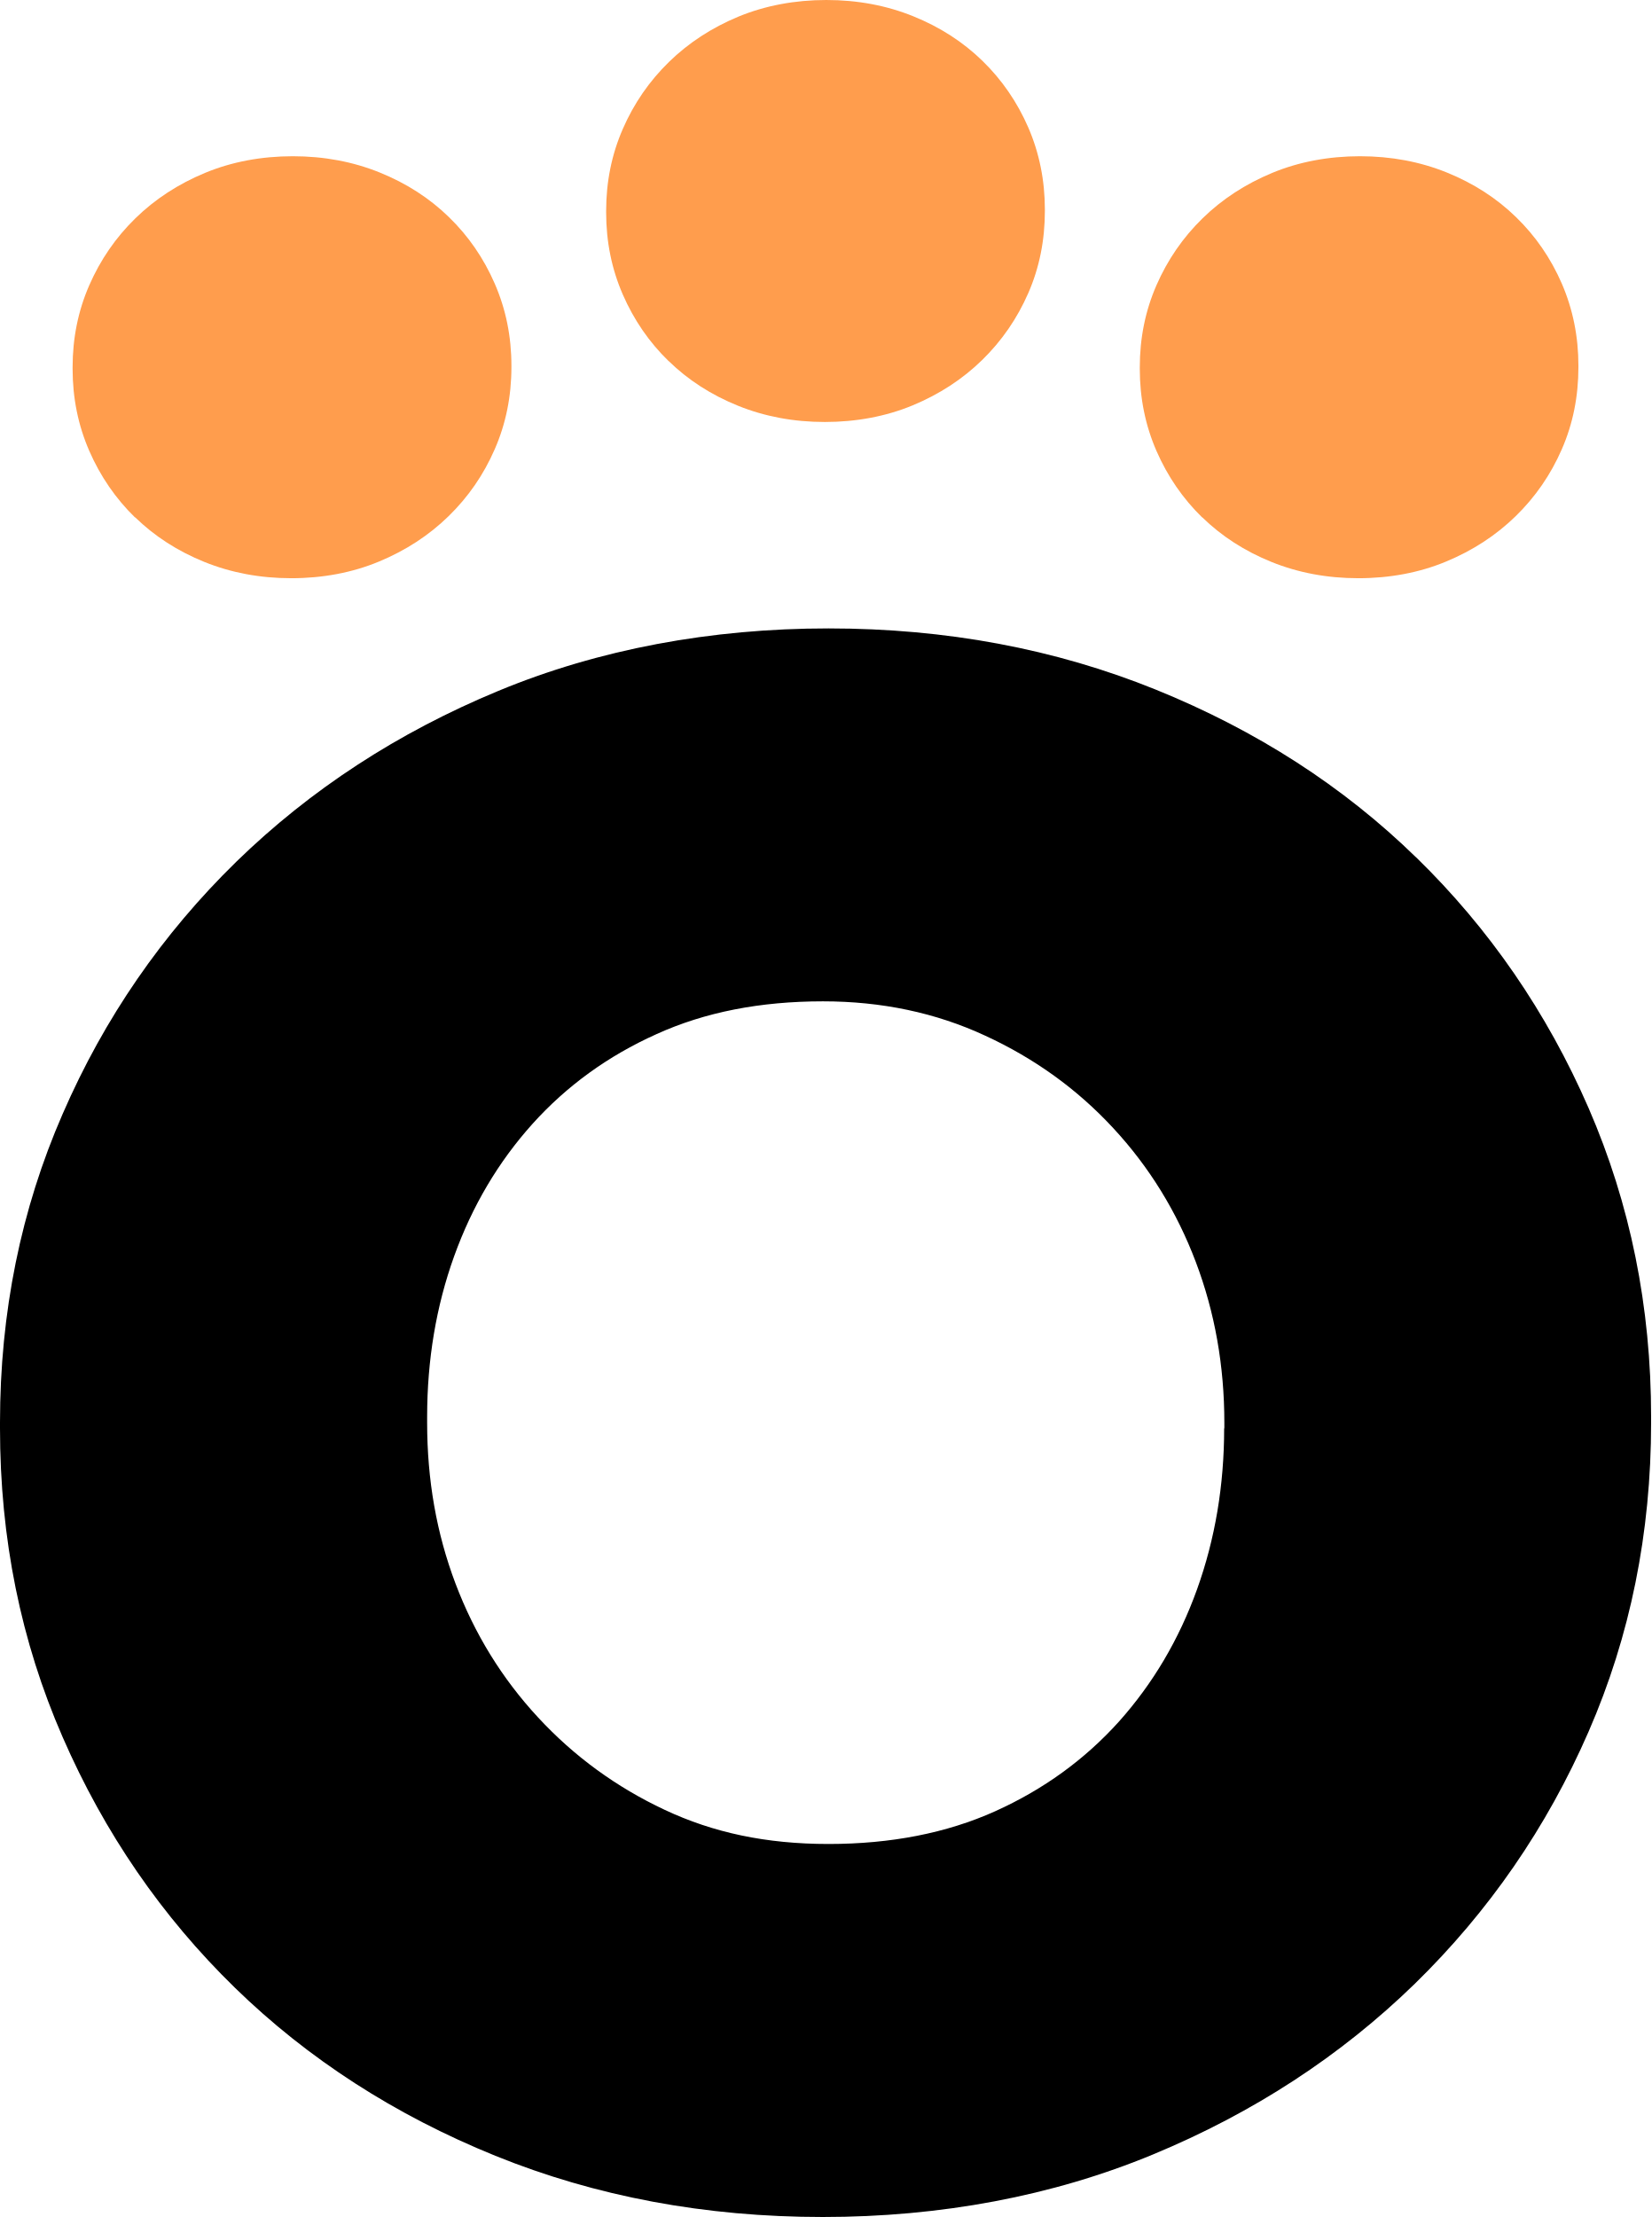
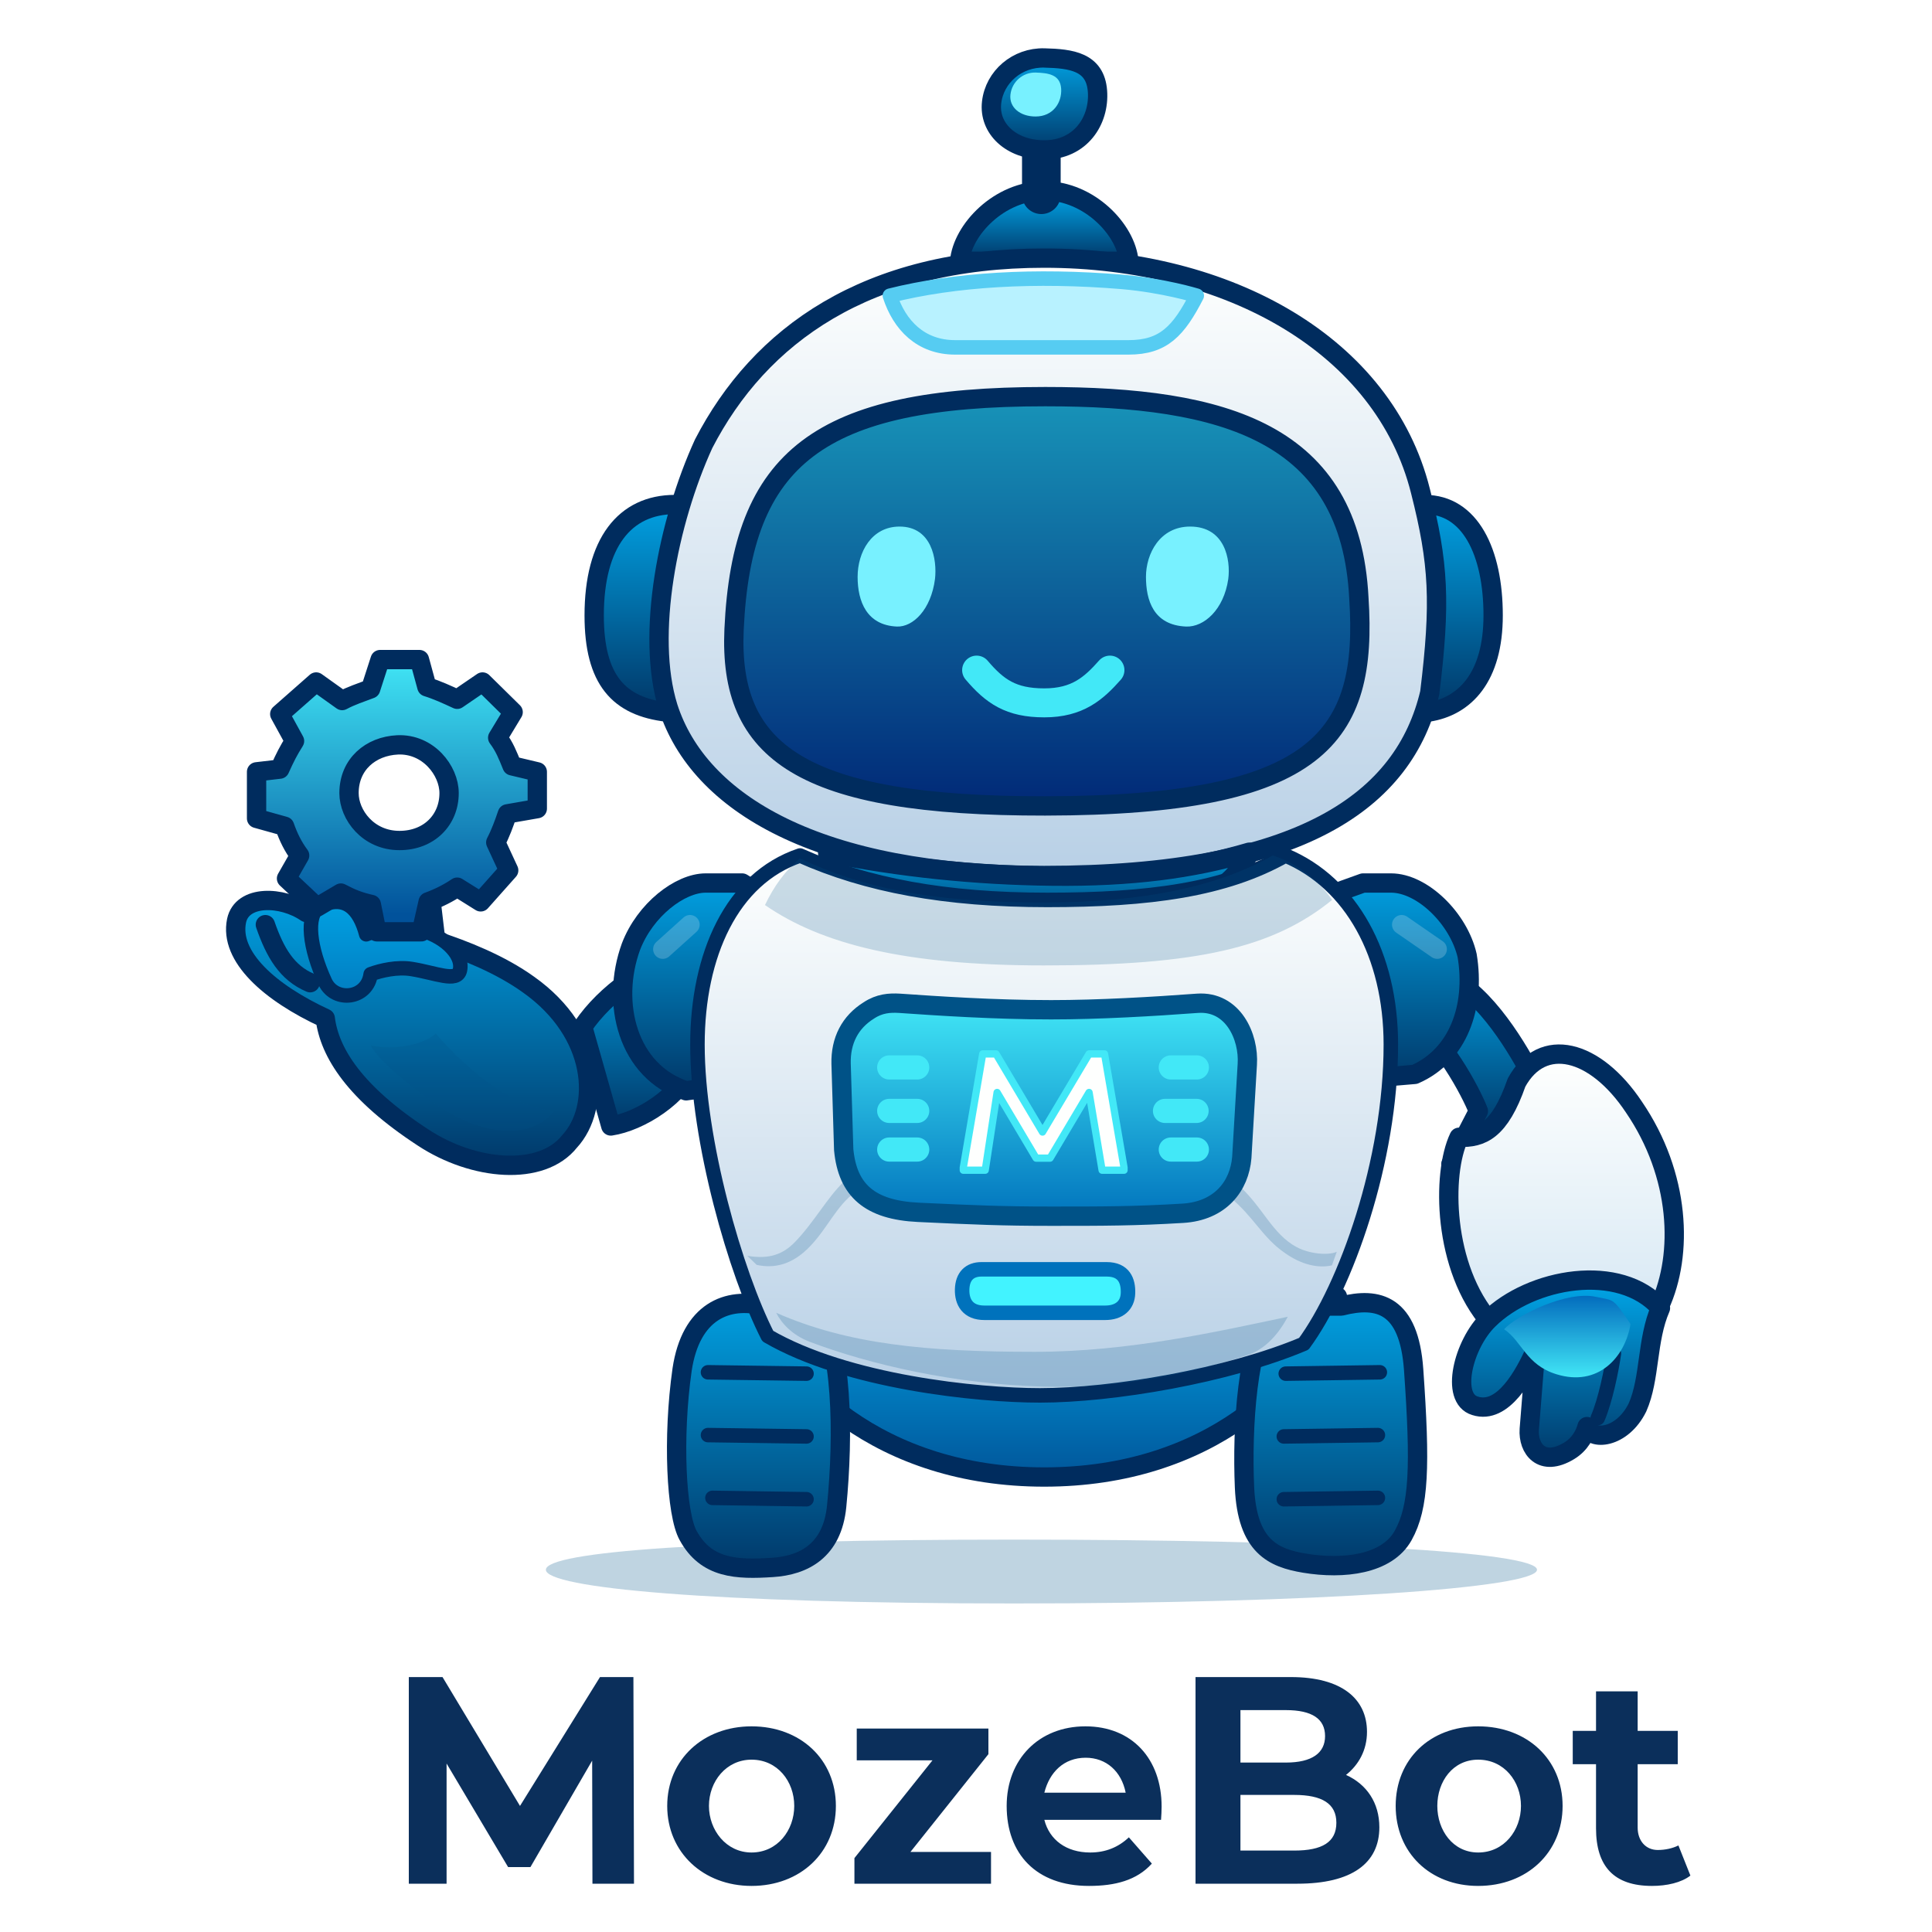
- <svg xmlns="http://www.w3.org/2000/svg" id="_图层_1" data-name="图层 1" viewBox="0 0 175.35 235.42">
+ <svg xmlns="http://www.w3.org/2000/svg" width="200" height="200" fill="none" viewBox="0 0 200 200">
+   <path d="m56.51 162.5c0 1.88 17.1 3.49 48.46 3.49s54.14-1.61 54.14-3.49-22.78-3.12-54.14-3.12-48.46 1.24-48.46 3.12z" fill="#005287" opacity=".25" />
+   <path d="m61.33 195-0.03-12.74-6.39 11.02h-2.31l-6.37-10.72v12.44h-3.91v-21.39h3.49l8.02 13.34 8.28-13.34h3.46l0.06 21.39h-4.3zm16.47 0.23c-4.99 0-8.73-3.46-8.73-8.28s3.74-8.24 8.73-8.24c5.05 0 8.73 3.42 8.73 8.24s-3.68 8.28-8.73 8.28zm0-3.46c2.69 0 4.42-2.31 4.42-4.82 0-2.54-1.73-4.79-4.42-4.79-2.62 0-4.41 2.25-4.41 4.79 0 2.51 1.79 4.82 4.41 4.82zm16.45-0.06h8.34v3.29h-14.14v-2.65l8.08-10.12h-7.84v-3.29h13.63v2.65l-8.07 10.12zm26-4.69c0 0.4-0.03 0.97-0.06 1.37h-12.08c0.53 2.08 2.28 3.38 4.75 3.38 1.57 0 2.9-0.53 4-1.57l2.38 2.72c-1.57 1.74-3.82 2.31-6.51 2.31-5.47 0-8.52-3.32-8.52-8.28 0-4.82 3.32-8.24 8.15-8.24 4.81 0 7.89 3.35 7.89 8.31zm-7.86-5.06c-2.27 0-3.75 1.51-4.28 3.62h8.42c-0.44-2.21-2.01-3.62-4.14-3.62zm26.95 1.78c2.14 0.97 3.45 2.88 3.45 5.42 0 3.72-2.85 5.84-8.48 5.84h-10.55v-21.39h9.88c5.25 0 7.87 2.25 7.87 5.67 0 1.91-0.87 3.42-2.17 4.46zm-6.23-6.71h-4.7v5.43h4.7c2.72 0 4.06-1 4.06-2.74 0-1.78-1.34-2.69-4.06-2.69zm0.87 14.54c2.89 0 4.36-0.87 4.36-2.88 0-1.97-1.47-2.88-4.36-2.88h-5.57v5.76h5.57zm19.04 3.66c-4.99 0-8.54-3.46-8.54-8.28s3.55-8.24 8.54-8.24c5.05 0 8.74 3.42 8.74 8.24s-3.69 8.28-8.74 8.28zm0-3.46c2.69 0 4.43-2.31 4.43-4.82 0-2.54-1.74-4.79-4.43-4.79-2.62 0-4.23 2.25-4.23 4.79 0 2.51 1.61 4.82 4.23 4.82zm20.73-0.73 1.24 3.12c-0.94 0.73-2.44 1.07-3.98 1.07-3.92 0-5.79-2.01-5.79-5.97v-6.63h-2.41v-3.45h2.41v-4.09h4.31v4.09h4.15v3.45h-4.15v6.56c0 1.37 0.84 2.32 2.08 2.32 0.77 0 1.54-0.17 2.14-0.47z" fill="#0B2F5B" />
+   <path d="m108.1 152.9c16.92 0 27.12-9.8 30.35-18.67h-8.36c-3.77 4-10.02 6.98-21.99 6.98s-18.22-2.98-21.99-6.98h-8.36c3.23 8.87 13.43 18.67 30.35 18.67z" fill="url(#paint0_linear_7469_43140)" stroke="#002C5E" stroke-linecap="round" stroke-linejoin="round" stroke-width="2" />
+   <path d="m131.8 135.2h7.06c3.83-0.98 7-0.18 7.48 6.59 0.7 9.96 0.58 14.19-1.09 17.17-1.67 2.99-6.16 3.53-10.2 2.86-3.23-0.54-5.95-1.72-6.22-7.86-0.26-6.14 0.23-15.15 2.97-18.76z" fill="url(#paint1_linear_7469_43140)" stroke="#002C5E" stroke-linecap="round" stroke-linejoin="round" stroke-width="2" />
+   <path d="m133.1 142.2 9.74-0.14" stroke="#002C5E" stroke-linecap="round" stroke-linejoin="round" stroke-width="1.5" />
+   <path d="m132.9 148.7 9.74-0.14" stroke="#002C5E" stroke-linecap="round" stroke-linejoin="round" stroke-width="1.5" />
+   <path d="m132.9 155.2 9.74-0.14" stroke="#002C5E" stroke-linecap="round" stroke-linejoin="round" stroke-width="1.5" />
+   <path d="m84.63 135.2h-5.51c-3.83-0.98-7.61 0.55-8.51 6.59-1 7.01-0.61 14.99 0.63 17.17 1.88 3.44 5.04 3.54 8.73 3.3 3.24-0.21 6.18-1.73 6.64-6.32 0.74-7.52 0.59-16.69-1.98-20.74z" fill="url(#paint2_linear_7469_43140)" stroke="#002C5E" stroke-linecap="round" stroke-linejoin="round" stroke-width="2" />
+   <path d="m83.49 142.2-10.2-0.14" stroke="#002C5E" stroke-linecap="round" stroke-linejoin="round" stroke-width="1.5" />
+   <path d="m83.49 148.7-10.2-0.14" stroke="#002C5E" stroke-linecap="round" stroke-linejoin="round" stroke-width="1.5" />
+   <path d="m83.49 155.2-9.74-0.14" stroke="#002C5E" stroke-linecap="round" stroke-linejoin="round" stroke-width="1.5" />
+   <path d="m150.2 120.5 2.84-5.48c-0.78-2.03-3.93-7.9-6.8-9.28l3.73-4.6c3.8 1.8 7.17 7.29 9.05 11.08l-1.7 9.51-7.12-1.23z" fill="url(#paint3_linear_7469_43140)" stroke="#002C5E" stroke-linecap="round" stroke-linejoin="round" stroke-width="2" />
+   <path d="m154.3 136.9c-4.96-5.64-5.05-15.44-3.26-19.17 2.33 0.09 4.21-0.67 5.95-5.66 2.66-4.88 8.15-3.48 12.15 2.53 4.82 7.06 5.12 15.24 2.68 20.54l-2.68 2.27-9.12 0.78-5.72-1.29z" fill="url(#paint4_linear_7469_43140)" stroke="#002C5E" stroke-linecap="round" stroke-linejoin="round" stroke-width="2" />
+   <path d="m154.1 136.6c-2.63 2.56-4 8.16-1.4 8.93 2.9 0.93 5.14-3.24 6.27-5.8l-0.66 8.23c-0.14 2.01 1.29 3.94 4.11 2.24 1.19-0.71 1.68-1.81 1.87-2.52 0.4 1.51 3.62 1.26 5.22-1.98 1.33-3.01 0.94-6.98 2.38-10.29-4.19-4.76-13.4-3.15-17.79 1.19z" fill="url(#paint5_linear_7469_43140)" stroke="#002C5E" stroke-linecap="round" stroke-linejoin="round" stroke-width="2" />
+   <path d="m165.4 146.8c0.77-1.78 1.43-4.95 1.67-6.69" stroke="#002C5E" stroke-linecap="round" stroke-linejoin="round" stroke-width="1.5" />
+   <path d="m155.7 137.6c1.87 1.25 2.26 3.69 5.42 4.66 4.32 1.34 7.11-1.75 7.67-5.2-1.88-2.76-1.63-2.4-3.59-2.81-2.99-0.66-8.17 1.9-9.5 3.35z" fill="url(#paint6_linear_7469_43140)" />
+   <path d="m60.32 106.3c2.4-3.55 6.64-6.34 9.54-7.15l2.05 10.8c-1.4 3.55-5.73 6.17-8.68 6.61l-2.91-10.26z" fill="url(#paint7_linear_7469_43140)" stroke="#002C5E" stroke-linecap="round" stroke-linejoin="round" stroke-width="2" />
+   <path d="m73.05 91.41h3.78l3.99 2.5-1.88 17.87-7.91 1.14c-6.08-1.97-7.84-9.1-5.71-14.93 1.46-3.81 5.07-6.58 7.73-6.58z" fill="url(#paint8_linear_7469_43140)" stroke="#002C5E" stroke-linecap="round" stroke-linejoin="round" stroke-width="2" />
+   <path d="m144 91.41h-2.9l-4.15 1.49 2.9 18.88 6.6-0.56c4.51-1.97 6.3-7.02 5.43-12.29-0.87-3.82-4.63-7.52-7.88-7.52z" fill="url(#paint9_linear_7469_43140)" stroke="#002C5E" stroke-linecap="round" stroke-linejoin="round" stroke-width="2" />
+   <path d="m108.1 19.75c4.67 0 8.48 4.06 8.76 7.3h-17.52c0.28-3.24 4.09-7.3 8.76-7.3z" fill="url(#paint10_linear_7469_43140)" stroke="#002C5E" stroke-linecap="round" stroke-linejoin="round" stroke-width="2" />
+   <path d="m107.8 10.24v9.92" stroke="#002C5E" stroke-linecap="round" stroke-linejoin="round" stroke-width="4" />
+   <path d="m108.1 15.52c3.77 0 5.74-3.05 5.51-6.09-0.23-3.05-2.72-3.36-5.51-3.43s-5.15 1.95-5.45 4.61c-0.31 2.66 1.99 4.91 5.45 4.91z" fill="url(#paint11_linear_7469_43140)" stroke="#002C5E" stroke-linecap="round" stroke-linejoin="round" stroke-width="2" />
+   <path d="m107.2 12.06c1.82 0 2.75-1.45 2.65-2.9-0.11-1.45-1.34-1.61-2.65-1.65-1.32-0.03-2.45 0.96-2.6 2.28s1 2.27 2.6 2.27z" fill="#78F1FF" />
+   <path d="m69.86 52.23c-5.18 0-8.35 3.96-8.35 11.48 0 6.7 2.56 9.43 7.55 10.01l2.17-2.98-0.27-17.63-1.1-0.88z" fill="url(#paint12_linear_7469_43140)" stroke="#002C5E" stroke-linecap="round" stroke-linejoin="round" stroke-width="2" />
+   <path d="m147.5 52.23c4.67 0 7.07 4.89 7.07 11.48 0 6.37-2.9 9.43-6.73 10.01l-1.67-2.56 0.4-18.05 0.93-0.88z" fill="url(#paint13_linear_7469_43140)" stroke="#002C5E" stroke-linecap="round" stroke-linejoin="round" stroke-width="2" />
+   <path d="m108.1 26.72c19.2 0 35.17 9.09 38.94 24.09 1.91 7.52 2.11 11.55 0.97 20.9-2.62 11.1-13.17 18.92-39.91 18.92-23.46 0-35.76-7.52-38.94-17.42-2.34-7.5 0-19.22 3.68-27.27 5.8-11.23 16.86-19.22 35.26-19.22z" fill="url(#paint14_linear_7469_43140)" stroke="#002C5E" stroke-linecap="round" stroke-linejoin="round" stroke-width="2" />
+   <path d="m92.12 30.61c6.76-1.7 15.07-2.17 24.02-1.43 4.31 0.37 7.75 1.43 7.75 1.43-1.88 3.65-3.43 5.35-7.07 5.35h-17.94c-3.57 0-5.77-2.3-6.76-5.35z" fill="#B8F2FF" stroke="#56CCF2" stroke-linecap="round" stroke-linejoin="round" stroke-width="1.5" />
+   <path d="m108.2 41.06c18.63 0 31.6 3.72 32.47 20.85 0.94 14.32-3.97 21.48-32.47 21.52-25.33 0.03-32.77-5.61-32.21-18.27 0.81-17.78 8.75-24.1 32.21-24.1z" fill="url(#paint15_linear_7469_43140)" stroke="#002C5E" stroke-linecap="round" stroke-linejoin="round" stroke-width="2" />
+   <path d="m93.12 54.51c3.34 0 3.9 3.42 3.67 5.43-0.41 3.17-2.28 4.99-3.95 4.92-3.12-0.14-4.06-2.6-4.06-5.15s1.44-5.2 4.34-5.2z" fill="#78F1FF" />
+   <path d="m123.2 54.51c3.61 0 4.21 3.42 3.95 5.43-0.46 3.17-2.51 4.99-4.36 4.92-3.42-0.14-4.16-2.77-4.16-5.15s1.43-5.2 4.57-5.2z" fill="#78F1FF" />
+   <path d="m101.1 69.37c1.88 2.21 3.55 3.39 7 3.39 3.46 0 5.13-1.51 6.8-3.39" stroke="#42E8F7" stroke-linecap="round" stroke-linejoin="round" stroke-width="3" />
+   <path d="m85.68 88.29c1.13 5.02 8.43 7.64 21.85 7.77 11.43 0.12 19.69-2.63 21.79-7.84-5.91 1.74-12.24 2.57-20.4 2.48-8.01-0.09-15.84-0.92-23.24-2.41z" fill="url(#paint16_linear_7469_43140)" stroke="#002C5E" stroke-linecap="round" stroke-linejoin="round" stroke-width="2" />
+   <path d="m82.82 88.56c-7.06 2.38-10.62 10.3-10.62 19.57 0 9.96 3.96 23.68 7.28 30.18 8.2 4.77 21.74 6.14 28.18 6.14 7.46 0 19.43-2.01 27.31-5.34 4.34-5.9 9.01-18.89 9.01-30.98 0-9.27-4.1-16.72-10.91-19.57-6.25 3.55-14.1 4.6-24.66 4.6-10.55 0-18.69-1.52-25.59-4.6z" fill="url(#paint17_linear_7469_43140)" stroke="#002C5E" stroke-linecap="round" stroke-linejoin="round" stroke-width="1.5" />
+   <path d="m137.9 93.16c-6.11 4.96-13.96 6.78-29.85 6.78-14.45 0-23.02-2.22-28.86-6.25 0.94-1.97 2.08-3.53 3.61-4.83 6.25 2.98 13.44 4.57 25.11 4.57 10.69 0 18.29-1.72 23.85-4.87 2.63 0.87 4.73 2.55 6.14 4.6z" fill="#005287" opacity=".2" />
+   <path d="m89.94 104.6c1.1-0.73 2.15-0.8 3.17-0.74 3.9 0.27 9.81 0.67 15.7 0.67 4.95 0 10.54-0.33 15.15-0.67 3.68-0.26 5.35 3.46 5.16 6.33l-0.57 9.64c-0.24 2.92-2.19 5.54-6.14 5.77-4.99 0.3-8.22 0.3-13.6 0.3-5.09 0-7.99-0.13-13.75-0.4-4.99-0.24-7.32-2.25-7.72-6.48l-0.27-8.9c-0.06-2.41 0.94-4.32 2.87-5.52z" fill="url(#paint18_linear_7469_43140)" stroke="#005287" stroke-linecap="round" stroke-linejoin="round" stroke-width="2" />
+   <path d="m92.05 110.5h2.9" stroke="#42E8F7" stroke-linecap="round" stroke-linejoin="round" stroke-width="2.5" />
+   <path d="m92.05 115h2.9" stroke="#42E8F7" stroke-linecap="round" stroke-linejoin="round" stroke-width="2.5" />
+   <path d="m92.05 119h2.9" stroke="#42E8F7" stroke-linecap="round" stroke-linejoin="round" stroke-width="2.5" />
+   <path d="m121.2 110.5h2.7" stroke="#42E8F7" stroke-linecap="round" stroke-linejoin="round" stroke-width="2.5" />
+   <path d="m120.6 115h3.27" stroke="#42E8F7" stroke-linecap="round" stroke-linejoin="round" stroke-width="2.5" />
+   <path d="m121.2 119h2.7" stroke="#42E8F7" stroke-linecap="round" stroke-linejoin="round" stroke-width="2.5" />
+   <path d="m102.1 109.1h1.01l4.81 8.09 4.82-8.09h1.6l2.02 11.77v0.27h-2.27l-1.35-8.05-4.04 6.8h-1.44l-4.04-6.8-1.23 8.05h-2.27v-0.27l2.01-11.77h0.37z" fill="#FEFFFE" stroke="#42E8F7" stroke-linecap="round" stroke-linejoin="round" stroke-width=".75" />
+   <path d="m101.6 131.4h12.96c1.8 0 2.25 1.2 2.21 2.47-0.04 1.28-0.93 2.03-2.36 2.03h-12.51c-1.7 0-2.34-1.09-2.3-2.43s0.76-2.07 2-2.07z" fill="#42F3FF" stroke="#0072BC" stroke-linecap="round" stroke-linejoin="round" stroke-width="1.5" />
+   <path d="m77.36 130c2.34 0.4 3.73-0.2 4.92-1.41 2.01-2.08 3.38-4.66 5.06-6.24l1.14 1.1c-1.87 1.38-2.8 3.63-4.54 5.48-1.87 2.01-3.79 2.41-5.61 2.01l-0.97-0.94z" fill="#005287" opacity=".2" />
+   <path d="m128.1 122.6c2.62 2.28 3.55 5.14 6.17 6.52 1.28 0.67 3.16 0.87 4.11 0.47l-0.5 1.4c-1.44 0.34-3.21-0.1-4.85-1.27-2.34-1.58-3.28-3.83-5.75-5.81l0.82-1.31z" fill="#005287" opacity=".2" />
+   <path d="m80.35 135.9c7.46 3.27 15.56 4.04 26.77 4.04 9.74 0 18.97-2.11 26.19-3.63-1.2 2.25-2.7 3.5-4.19 3.97-7.21 2.38-14.27 3.46-21.19 3.26-9.12-0.27-17.75-2.24-24.12-4.64-1.74-0.67-2.88-1.85-3.46-3z" fill="#005287" opacity=".2" />
+   <path d="m31.7 94.46c-2.52-1.73-6.64-1.84-7.21 0.85-0.77 3.72 3.42 7.45 9.18 10.11 0.44 3.55 3.06 7.72 10.12 12.33 5.25 3.46 12.27 4.06 15.17 0.41 3.28-3.55 2.85-11.21-4.24-16.23-2.94-2.12-6.71-3.61-9.61-4.54l-0.4-3.38-7.85-0.85-5.16 1.3z" fill="url(#paint19_linear_7469_43140)" stroke="#002C5E" stroke-linecap="round" stroke-linejoin="round" stroke-width="2" />
+   <path d="m38.37 108.2c2.43 0.61 5.55-0.1 6.74-1.21 2.34 2.73 7.33 7.59 12.28 7.99-2.26 2.88-7.08 2.88-12.28-0.67-3.9-2.72-6.3-5.09-6.74-6.11z" fill="#005287" opacity=".2" />
+   <path d="m27.47 95.72c1.01 2.91 2.24 4.99 4.64 6.01" stroke="#002C5E" stroke-linecap="round" stroke-linejoin="round" stroke-width="2" />
+   <path d="m33.06 93.84c-1.43 0.94-1.03 4.28 0.61 7.83 1.04 2.14 4.36 1.74 4.7-0.82 1.07-0.4 2.77-0.78 4.24-0.54 2.5 0.4 4.7 1.42 5 0.14 0.4-1.72-1.8-3.73-4.49-4.27-1.7-0.4-3.97 0-5.21 0.54-0.7-2.66-2.2-4.2-4.85-2.88z" fill="url(#paint20_linear_7469_43140)" stroke="#002C5E" stroke-linecap="round" stroke-linejoin="round" stroke-width="1.5" />
+   <path d="m55.62 79.9-2.61-0.62c-0.45-1.1-0.78-1.97-1.49-2.91l1.6-2.65-3.17-3.12-2.62 1.79c-1.1-0.51-2.05-0.95-3.14-1.29l-0.77-2.82h-4.07l-0.98 3.03c-1.04 0.4-2.01 0.7-2.95 1.21l-2.69-1.92-3.77 3.32 1.53 2.79c-0.63 1-0.97 1.67-1.53 2.91l-2.4 0.28v4.82l2.9 0.81c0.4 1.14 0.86 2.08 1.56 3.03l-1.36 2.38 3.16 2.97 2.47-1.46c1.07 0.57 1.92 0.91 3.15 1.18l0.57 2.83h4.61l0.7-3.1c1.1-0.4 2.11-0.91 3.01-1.52l2.43 1.52 2.9-3.26-1.34-2.89c0.49-0.94 0.86-1.95 1.2-2.96l3.1-0.54v-3.81zm-14.27 7.11c-3.24 0-5.22-2.66-5.22-4.91 0-2.98 2.24-4.86 5.03-4.99 3.16-0.14 5.33 2.65 5.33 4.99 0 2.79-2.08 4.91-5.14 4.91z" clip-rule="evenodd" fill="url(#paint21_linear_7469_43140)" fill-rule="evenodd" stroke="#002C5E" stroke-linecap="round" stroke-linejoin="round" stroke-width="2" />
+   <path d="m145.1 95.72 3.68 2.54" opacity=".2" stroke="#FEFFFE" stroke-linecap="round" stroke-linejoin="round" stroke-width="2" />
+   <path d="m71.43 95.72-2.82 2.54" opacity=".2" stroke="#FEFFFE" stroke-linecap="round" stroke-linejoin="round" stroke-width="2" />
  <defs>
-     <style>
-       .cls-1 {
-         fill: #ff9d4d;
-       }
-     </style>
+     <linearGradient id="paint0_linear_7469_43140" x1="108.1" x2="108.1" y1="133.4" y2="152.9" gradientUnits="userSpaceOnUse">
+       <stop stop-color="#01A1E2" offset="0" />
+       <stop stop-color="#01579B" offset="1" />
+     </linearGradient>
+     <linearGradient id="paint1_linear_7469_43140" x1="137.2" x2="137.2" y1="134.4" y2="162.2" gradientUnits="userSpaceOnUse">
+       <stop stop-color="#01A1E2" offset="0" />
+       <stop stop-color="#01396A" offset="1" />
+     </linearGradient>
+     <linearGradient id="paint2_linear_7469_43140" x1="78.51" x2="78.51" y1="134.4" y2="162.2" gradientUnits="userSpaceOnUse">
+       <stop stop-color="#01A1E2" offset="0" />
+       <stop stop-color="#01396A" offset="1" />
+     </linearGradient>
+     <linearGradient id="paint3_linear_7469_43140" x1="152.6" x2="152.6" y1="100.4" y2="117" gradientUnits="userSpaceOnUse">
+       <stop stop-color="#01A1E2" offset="0" />
+       <stop stop-color="#01396A" offset="1" />
+     </linearGradient>
+     <linearGradient id="paint4_linear_7469_43140" x1="162.6" x2="162.6" y1="109.5" y2="136.1" gradientUnits="userSpaceOnUse">
+       <stop stop-color="#FEFFFE" offset="0" />
+       <stop stop-color="#D7E8F4" offset="1" />
+     </linearGradient>
+     <linearGradient id="paint5_linear_7469_43140" x1="162.5" x2="162.5" y1="133.5" y2="151" gradientUnits="userSpaceOnUse">
+       <stop stop-color="#01A1E2" offset="0" />
+       <stop stop-color="#01396A" offset="1" />
+     </linearGradient>
+     <linearGradient id="paint6_linear_7469_43140" x1="162.5" x2="162.5" y1="133.9" y2="142.7" gradientUnits="userSpaceOnUse">
+       <stop stop-color="#0169BC" offset="0" />
+       <stop stop-color="#42E8F7" offset="1" />
+     </linearGradient>
+     <linearGradient id="paint7_linear_7469_43140" x1="66.45" x2="66.45" y1="98.43" y2="116.3" gradientUnits="userSpaceOnUse">
+       <stop stop-color="#01A1E2" offset="0" />
+       <stop stop-color="#01396A" offset="1" />
+     </linearGradient>
+     <linearGradient id="paint8_linear_7469_43140" x1="72.46" x2="72.46" y1="91.19" y2="112.6" gradientUnits="userSpaceOnUse">
+       <stop stop-color="#01A1E2" offset="0" />
+       <stop stop-color="#01396A" offset="1" />
+     </linearGradient>
+     <linearGradient id="paint9_linear_7469_43140" x1="144.6" x2="144.6" y1="90.87" y2="111.8" gradientUnits="userSpaceOnUse">
+       <stop stop-color="#01A1E2" offset="0" />
+       <stop stop-color="#01396A" offset="1" />
+     </linearGradient>
+     <linearGradient id="paint10_linear_7469_43140" x1="108.1" x2="108.1" y1="20.27" y2="26.72" gradientUnits="userSpaceOnUse">
+       <stop stop-color="#01A1E2" offset="0" />
+       <stop stop-color="#01396A" offset="1" />
+     </linearGradient>
+     <linearGradient id="paint11_linear_7469_43140" x1="108.1" x2="108.1" y1="5.99" y2="15.52" gradientUnits="userSpaceOnUse">
+       <stop stop-color="#01A1E2" offset="0" />
+       <stop stop-color="#01396A" offset="1" />
+     </linearGradient>
+     <linearGradient id="paint12_linear_7469_43140" x1="66.31" x2="66.31" y1="52.23" y2="73.2" gradientUnits="userSpaceOnUse">
+       <stop stop-color="#01A1E2" offset="0" />
+       <stop stop-color="#01396A" offset="1" />
+     </linearGradient>
+     <linearGradient id="paint13_linear_7469_43140" x1="150.4" x2="150.4" y1="52.23" y2="73.2" gradientUnits="userSpaceOnUse">
+       <stop stop-color="#01A1E2" offset="0" />
+       <stop stop-color="#01396A" offset="1" />
+     </linearGradient>
+     <linearGradient id="paint14_linear_7469_43140" x1="108.1" x2="108.1" y1="26.72" y2="90.63" gradientUnits="userSpaceOnUse">
+       <stop stop-color="#FEFFFE" offset="0" />
+       <stop stop-color="#B8D0E6" offset="1" />
+     </linearGradient>
+     <linearGradient id="paint15_linear_7469_43140" x1="108.4" x2="108.4" y1="40.06" y2="83.43" gradientUnits="userSpaceOnUse">
+       <stop stop-color="#1896BA" offset="0" />
+       <stop stop-color="#012977" offset="1" />
+     </linearGradient>
+     <linearGradient id="paint16_linear_7469_43140" x1="107.5" x2="107.5" y1="87.71" y2="96.09" gradientUnits="userSpaceOnUse">
+       <stop stop-color="#01A1E2" offset="0" />
+       <stop stop-color="#01396A" offset="1" />
+     </linearGradient>
+     <linearGradient id="paint17_linear_7469_43140" x1="107.7" x2="107.7" y1="88.56" y2="144.4" gradientUnits="userSpaceOnUse">
+       <stop stop-color="#FEFFFE" offset="0" />
+       <stop stop-color="#B8D0E6" offset="1" />
+     </linearGradient>
+     <linearGradient id="paint18_linear_7469_43140" x1="108.1" x2="108.1" y1="103.4" y2="126.4" gradientUnits="userSpaceOnUse">
+       <stop stop-color="#42E8F7" offset="0" />
+       <stop stop-color="#0072BC" offset="1" />
+     </linearGradient>
+     <linearGradient id="paint19_linear_7469_43140" x1="41.15" x2="41.15" y1="92.72" y2="120.4" gradientUnits="userSpaceOnUse">
+       <stop stop-color="#01A1E2" offset="0" />
+       <stop stop-color="#01396A" offset="1" />
+     </linearGradient>
+     <linearGradient id="paint20_linear_7469_43140" x1="39.7" x2="39.7" y1="93.36" y2="103.1" gradientUnits="userSpaceOnUse">
+       <stop stop-color="#01A1E2" offset="0" />
+       <stop stop-color="#017DC1" offset="1" />
+     </linearGradient>
+     <linearGradient id="paint21_linear_7469_43140" x1="41.09" x2="41.09" y1="67.78" y2="94.64" gradientUnits="userSpaceOnUse">
+       <stop stop-color="#42E8F7" offset="0" />
+       <stop stop-color="#01529B" offset="1" />
+     </linearGradient>
  </defs>
-   <path d="M150.41,91.07c-7.76-7.58-16.99-13.51-27.67-17.84-10.69-4.33-22.28-6.5-34.76-6.5s-24.39,2.21-35.07,6.64c-10.69,4.43-19.95,10.48-27.81,18.13-7.86,7.68-14.01,16.58-18.44,26.77-4.44,10.16-6.66,21.11-6.66,32.8v.59c0,11.71,2.21,22.63,6.66,32.82,4.43,10.16,10.53,19.04,18.29,26.6,7.75,7.55,16.98,13.51,27.65,17.84,10.69,4.33,22.28,6.5,34.78,6.5s24.38-2.21,35.06-6.64c10.69-4.43,19.95-10.48,27.81-18.13,7.86-7.68,14.01-16.58,18.45-26.77,4.43-10.16,6.64-21.11,6.64-32.8v-.62c0-11.69-2.21-22.61-6.64-32.8-4.44-10.19-10.54-19.04-18.29-26.6ZM130,151.67c0,6.05-.96,11.76-2.88,17.1s-4.69,10.01-8.3,14.05c-3.63,4.03-8.02,7.21-13.15,9.52-5.14,2.31-11.05,3.47-17.69,3.47s-12.25-1.21-17.38-3.62c-5.14-2.41-9.63-5.68-13.46-9.82-3.83-4.13-6.75-8.88-8.77-14.22s-3.01-11.02-3.01-17.07v-.62c0-6.03.95-11.74,2.87-17.07s4.69-10.01,8.32-14.05c3.63-4.03,8.01-7.21,13.15-9.52,5.14-2.34,11.03-3.49,17.69-3.49,6.24,0,11.98,1.21,17.22,3.64,5.24,2.41,9.78,5.68,13.61,9.82,3.83,4.13,6.75,8.88,8.77,14.22,2.02,5.34,3.03,11.02,3.03,17.07v.59Z" />
-   <path class="cls-1" d="M71.01,38.34c2.06,2.01,4.51,3.59,7.35,4.74,2.84,1.15,5.92,1.73,9.24,1.73s6.48-.59,9.31-1.76c2.84-1.18,5.3-2.78,7.39-4.82,2.09-2.04,3.72-4.41,4.9-7.11,1.18-2.7,1.76-5.61,1.76-8.71v-.16c0-3.1-.59-6.01-1.76-8.71-1.18-2.71-2.8-5.06-4.86-7.07-2.06-2.01-4.51-3.59-7.35-4.74-2.84-1.15-5.92-1.73-9.24-1.73s-6.48.59-9.32,1.76c-2.84,1.18-5.3,2.78-7.39,4.82-2.09,2.04-3.72,4.4-4.9,7.11-1.18,2.7-1.77,5.61-1.77,8.71v.16c0,3.11.59,6.01,1.77,8.72,1.18,2.7,2.8,5.06,4.86,7.06Z" />
-   <path class="cls-1" d="M14.35,54.93c2.06,2.01,4.51,3.59,7.35,4.74,2.84,1.15,5.92,1.73,9.24,1.73s6.48-.59,9.31-1.77c2.84-1.18,5.3-2.78,7.39-4.82,2.09-2.04,3.72-4.4,4.9-7.11,1.18-2.7,1.77-5.61,1.77-8.71v-.16c0-3.1-.59-6-1.77-8.71-1.18-2.71-2.8-5.06-4.86-7.06-2.06-2.01-4.51-3.59-7.35-4.74-2.84-1.15-5.92-1.73-9.24-1.73s-6.48.59-9.32,1.77c-2.84,1.18-5.3,2.78-7.39,4.82-2.09,2.04-3.72,4.41-4.9,7.11-1.18,2.7-1.77,5.61-1.77,8.71v.16c0,3.11.59,6.01,1.77,8.72,1.18,2.7,2.8,5.06,4.86,7.07Z" />
-   <path class="cls-1" d="M127.67,54.93c2.06,2.01,4.51,3.59,7.35,4.74,2.84,1.15,5.92,1.73,9.24,1.73s6.48-.59,9.31-1.77c2.84-1.18,5.3-2.78,7.39-4.82,2.09-2.04,3.72-4.4,4.9-7.11,1.18-2.7,1.76-5.61,1.76-8.71v-.16c0-3.1-.59-6-1.76-8.71-1.18-2.71-2.8-5.06-4.86-7.06-2.06-2.01-4.51-3.59-7.35-4.74-2.84-1.15-5.92-1.73-9.23-1.73s-6.48.59-9.32,1.77c-2.84,1.18-5.3,2.78-7.39,4.82-2.09,2.04-3.72,4.41-4.9,7.11-1.18,2.7-1.77,5.61-1.77,8.71v.16c0,3.11.59,6.01,1.77,8.72,1.18,2.7,2.8,5.06,4.86,7.07Z" />
</svg>
